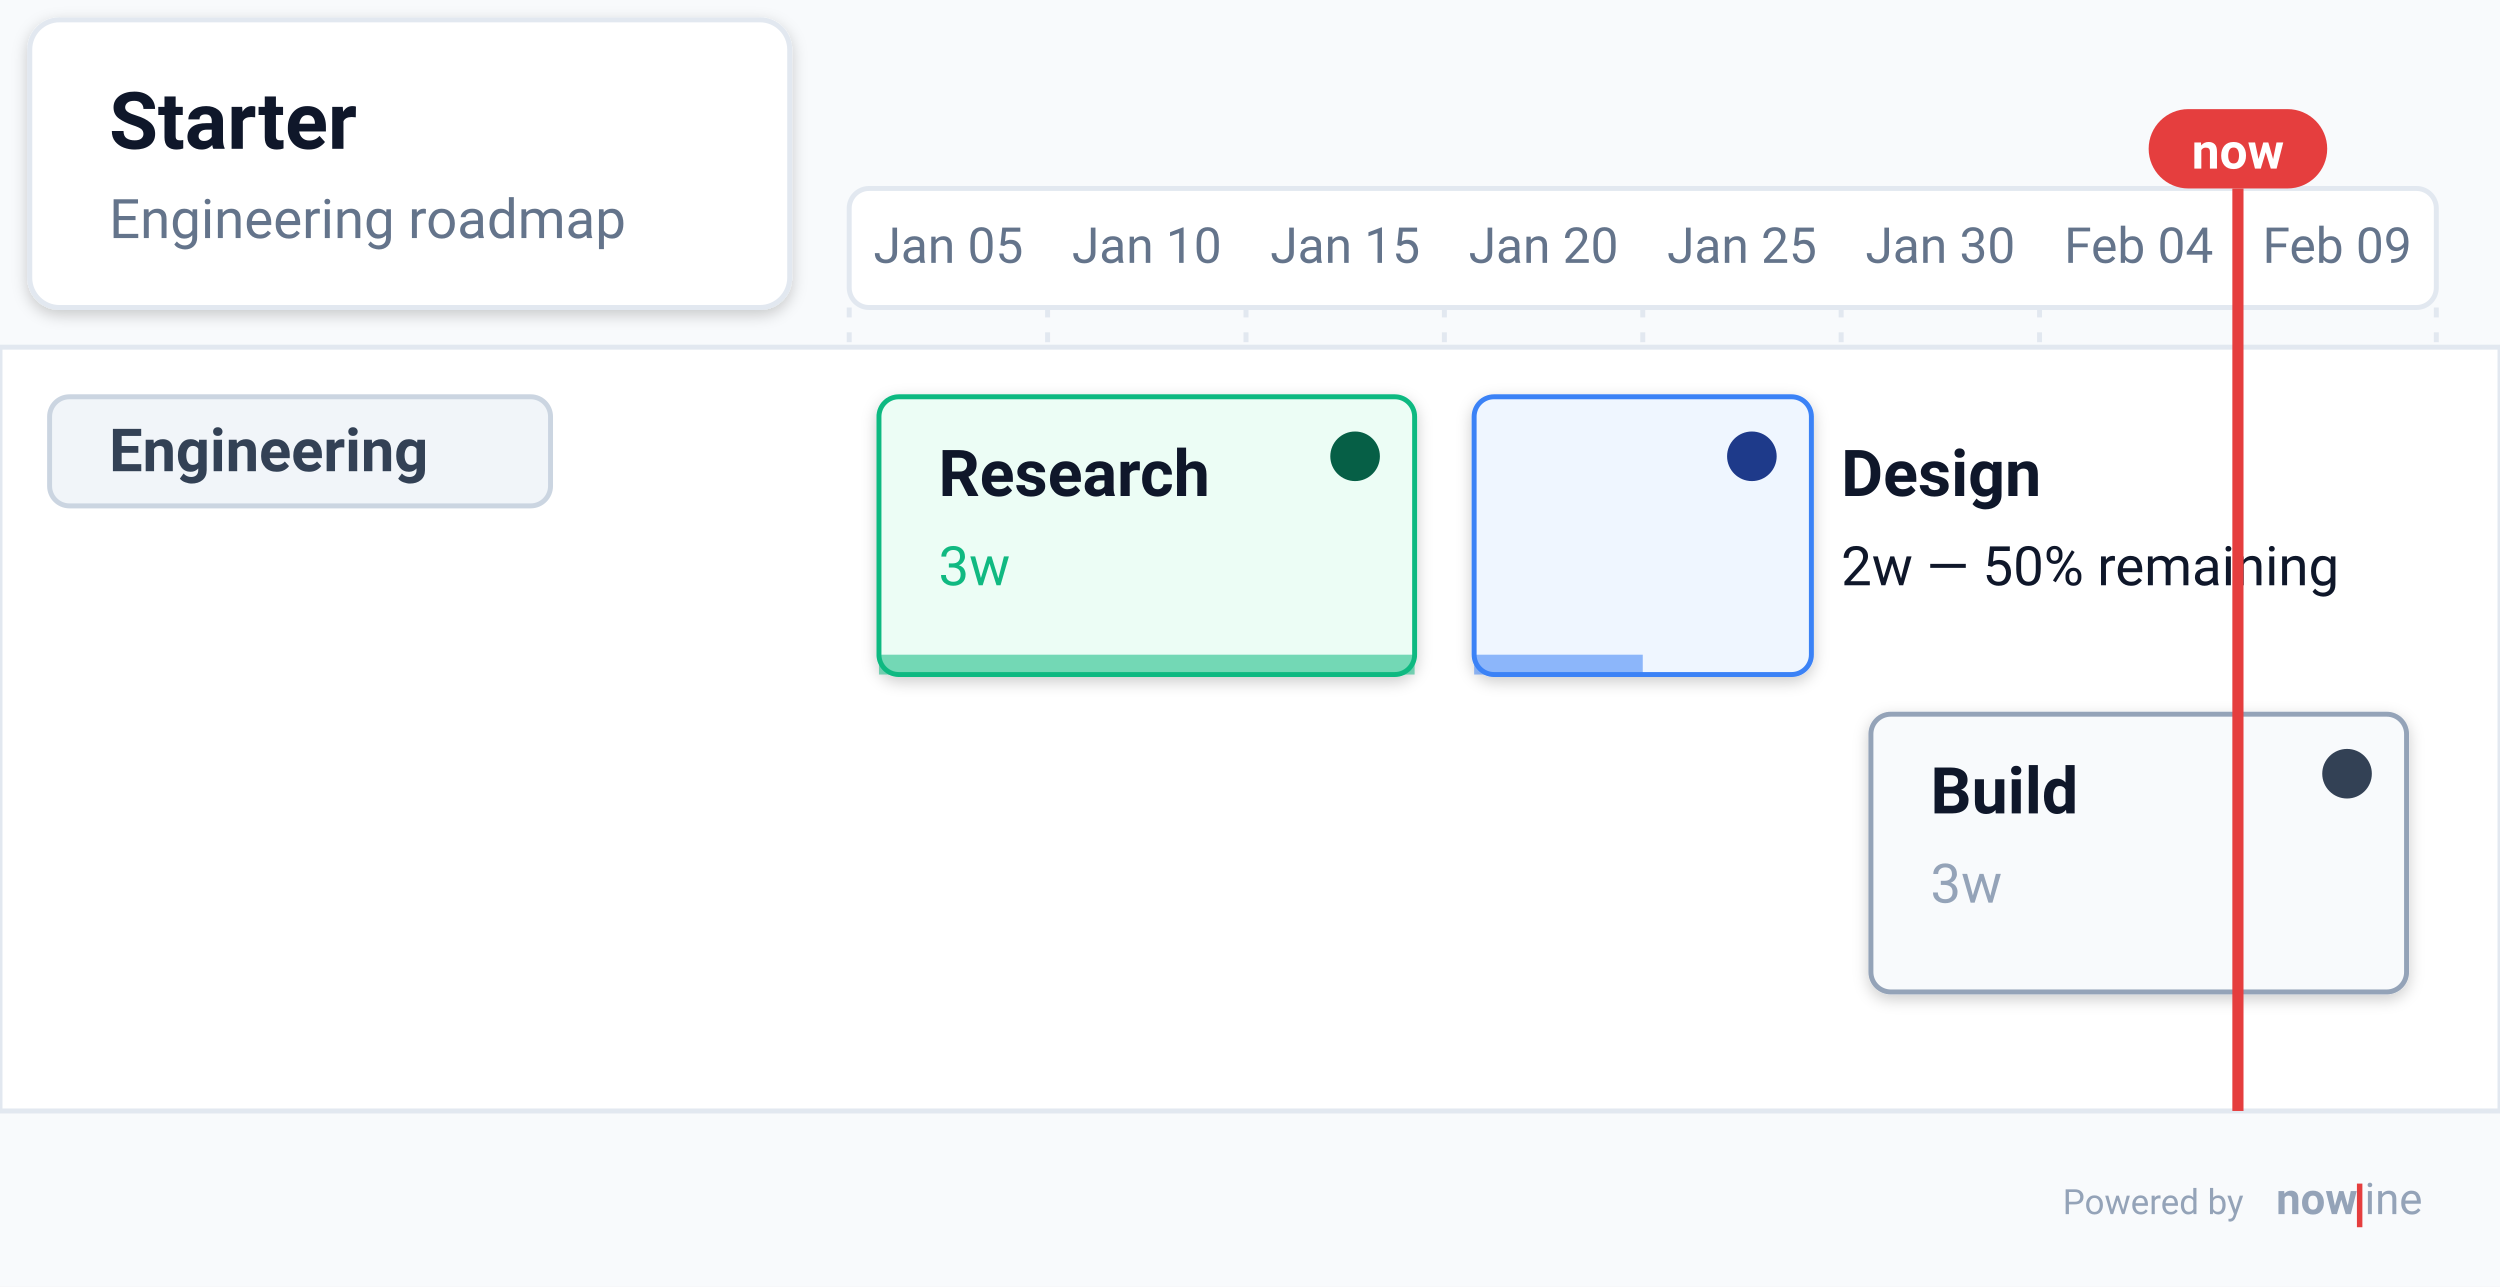
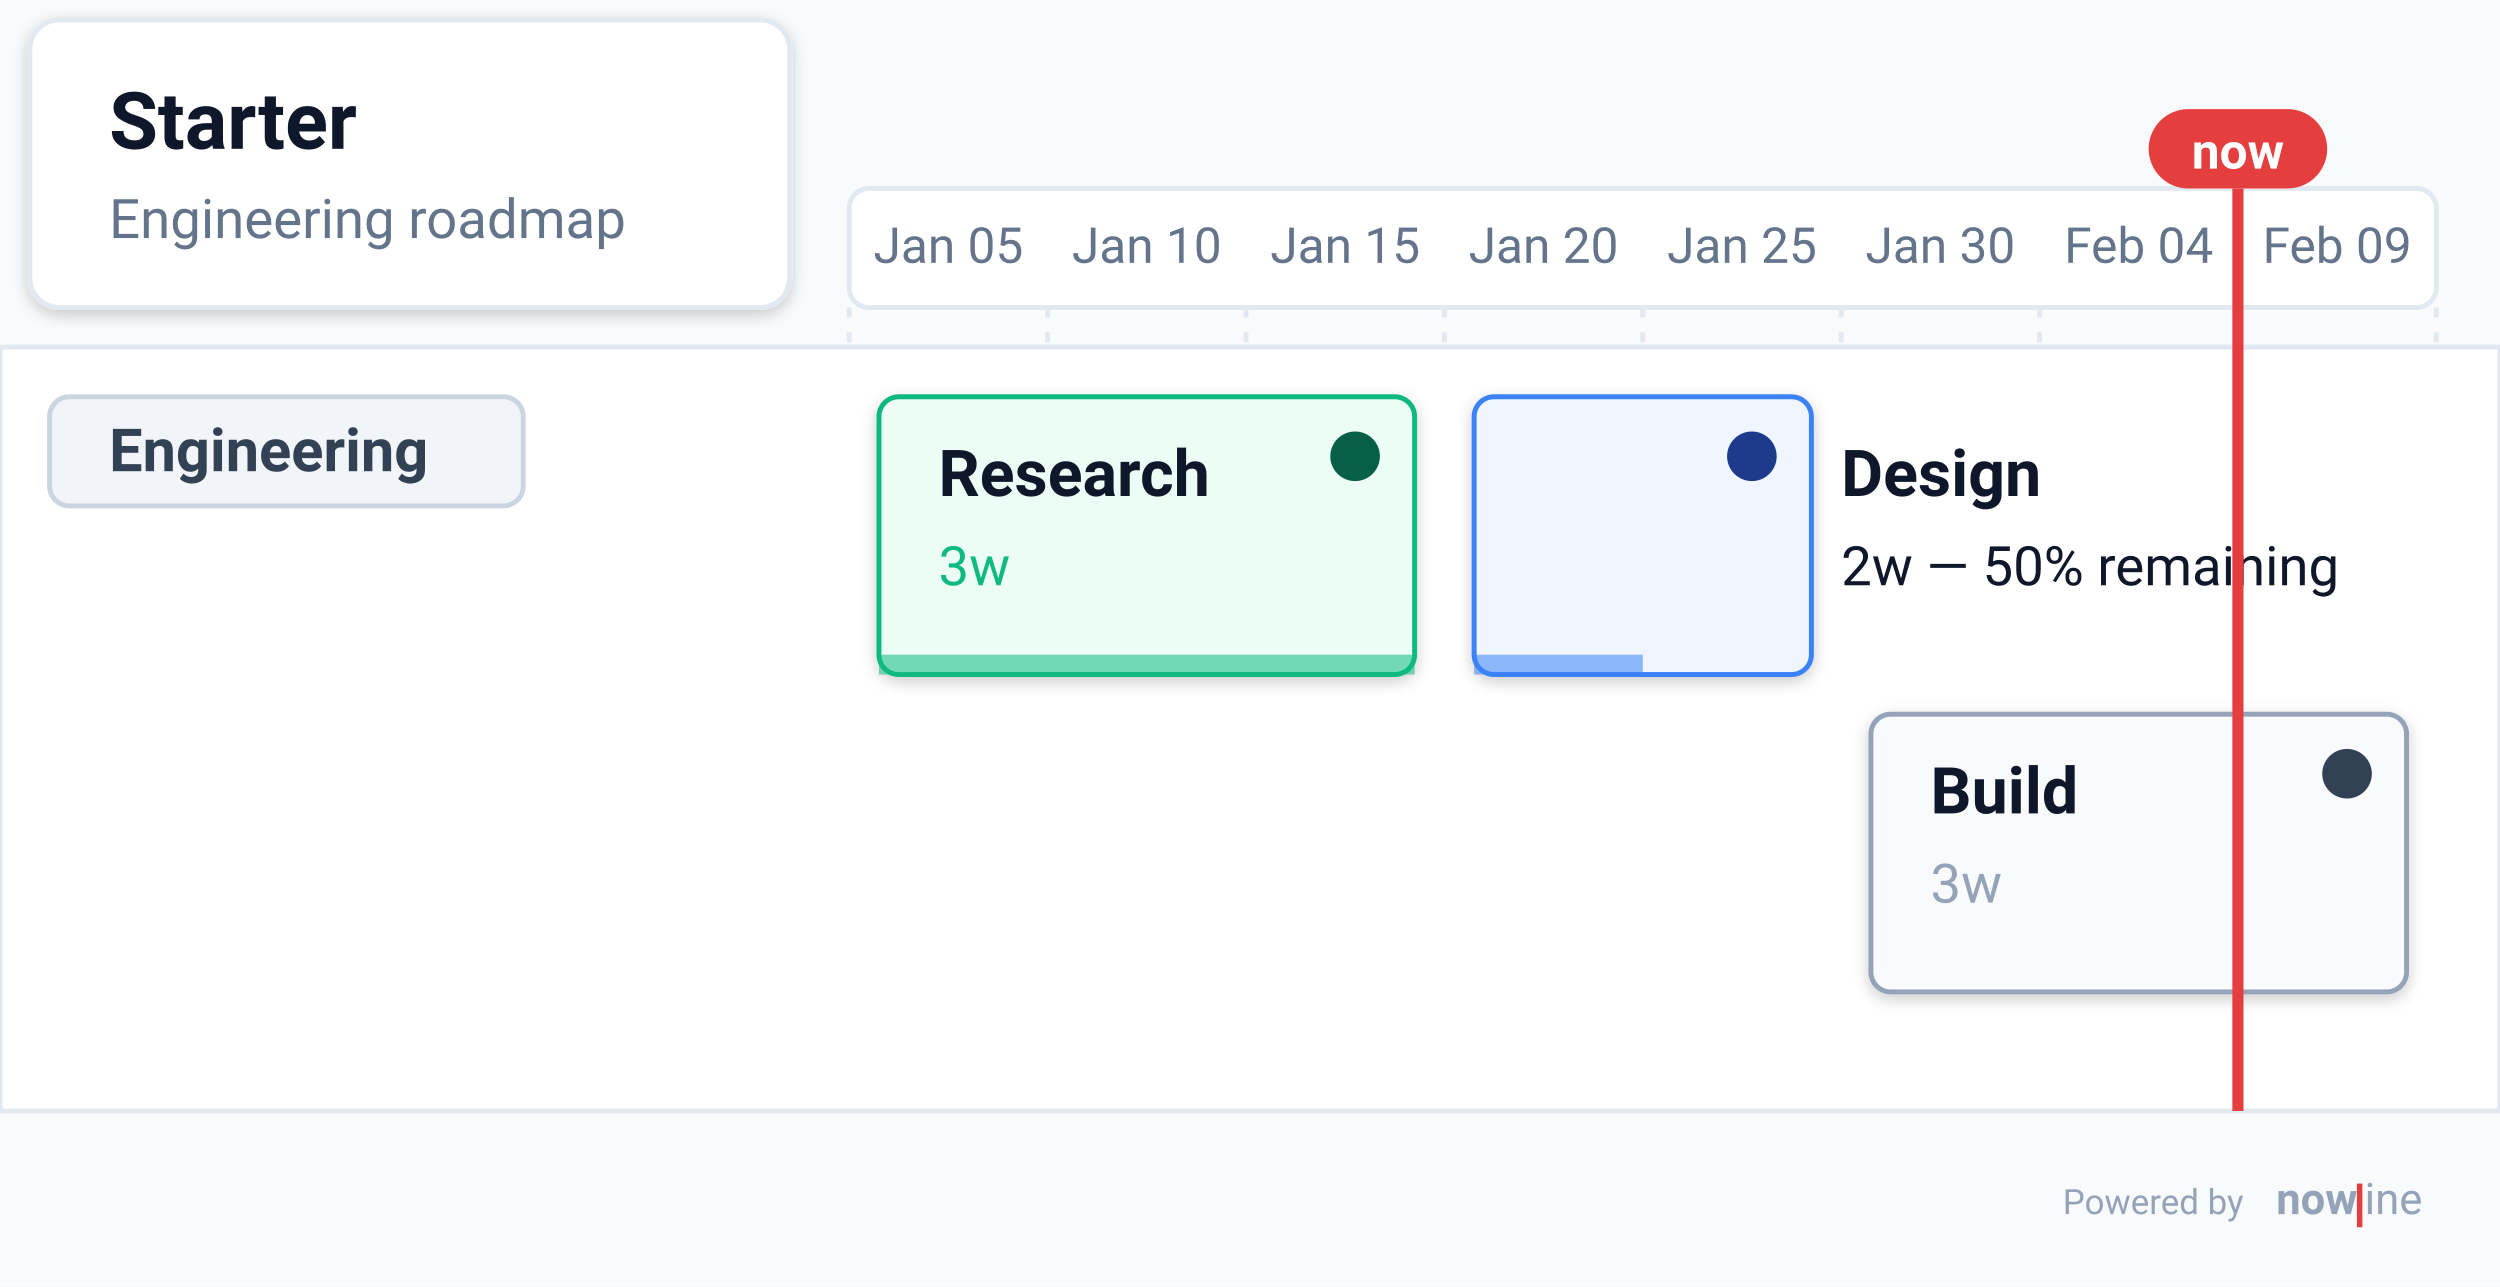
<svg xmlns="http://www.w3.org/2000/svg" data-generator="nowline" data-theme="light" height="259.44" viewBox="0 0 504.06 259.44" width="504.06">
  <defs>
    <filter height="200%" id="nl-0-root-shadow-subtle" width="200%" x="-50%" y="-50%">
      <feGaussianBlur in="SourceAlpha" stdDeviation="1.5" />
      <feOffset dx="0" dy="1" result="offsetblur" />
      <feComponentTransfer>
        <feFuncA type="linear" slope="0.2" />
      </feComponentTransfer>
      <feMerge>
        <feMergeNode />
        <feMergeNode in="SourceGraphic" />
      </feMerge>
    </filter>
    <filter height="200%" id="nl-0-root-shadow-fuzzy" width="200%" x="-50%" y="-50%">
      <feGaussianBlur in="SourceAlpha" stdDeviation="5" />
      <feOffset dx="0" dy="3" result="offsetblur" />
      <feComponentTransfer>
        <feFuncA type="linear" slope="0.3" />
      </feComponentTransfer>
      <feMerge>
        <feMergeNode />
        <feMergeNode in="SourceGraphic" />
      </feMerge>
    </filter>
    <filter height="200%" id="nl-0-root-shadow-hard" width="200%" x="-50%" y="-50%">
      <feGaussianBlur in="SourceAlpha" stdDeviation="0" />
      <feOffset dx="2" dy="2" result="offsetblur" />
      <feComponentTransfer>
        <feFuncA type="linear" slope="0.45" />
      </feComponentTransfer>
      <feMerge>
        <feMergeNode />
        <feMergeNode in="SourceGraphic" />
      </feMerge>
    </filter>
    <marker id="nl-arrow" viewBox="0 0 10 10" refX="9" refY="5" markerWidth="7" markerHeight="7" orient="auto">
      <path d="M 0 0 L 10 5 L 0 10 z" fill="#475569" />
    </marker>
    <marker id="nl-arrow-light" viewBox="0 0 10 10" refX="9" refY="5" markerWidth="7" markerHeight="7" orient="auto">
      <path d="M 0 0 L 10 5 L 0 10 z" fill="#94a3b8" />
    </marker>
    <marker id="nl-arrow-dark" viewBox="0 0 10 10" refX="9" refY="5" markerWidth="7" markerHeight="7" orient="auto">
      <path d="M 0 0 L 10 5 L 0 10 z" fill="#0f172a" />
    </marker>
  </defs>
  <rect fill="#f8fafc" height="259.44" width="504.06" x="0" y="0" />
  <g data-layer="timeline">
    <rect fill="#ffffff" height="24" rx="4" ry="4" stroke="#e2e8f0" stroke-width="1" width="320" x="171.22" y="38" />
    <text fill="#64748b" font-family="system-ui, -apple-system, &quot;Segoe UI&quot;, Roboto, sans-serif" font-size="10" text-anchor="middle" x="191.22" y="53">Jan 05</text>
    <line stroke="#e2e8f0" stroke-dasharray="2 3" stroke-width="1" x1="171.22" x2="171.22" y1="62" y2="224" />
    <text fill="#64748b" font-family="system-ui, -apple-system, &quot;Segoe UI&quot;, Roboto, sans-serif" font-size="10" text-anchor="middle" x="231.22" y="53">Jan 10</text>
    <line stroke="#e2e8f0" stroke-dasharray="2 3" stroke-width="1" x1="211.22" x2="211.22" y1="62" y2="224" />
    <text fill="#64748b" font-family="system-ui, -apple-system, &quot;Segoe UI&quot;, Roboto, sans-serif" font-size="10" text-anchor="middle" x="271.22" y="53">Jan 15</text>
    <line stroke="#e2e8f0" stroke-dasharray="2 3" stroke-width="1" x1="251.22" x2="251.22" y1="62" y2="224" />
    <text fill="#64748b" font-family="system-ui, -apple-system, &quot;Segoe UI&quot;, Roboto, sans-serif" font-size="10" text-anchor="middle" x="311.22" y="53">Jan 20</text>
    <line stroke="#e2e8f0" stroke-dasharray="2 3" stroke-width="1" x1="291.22" x2="291.22" y1="62" y2="224" />
    <text fill="#64748b" font-family="system-ui, -apple-system, &quot;Segoe UI&quot;, Roboto, sans-serif" font-size="10" text-anchor="middle" x="351.22" y="53">Jan 25</text>
    <line stroke="#e2e8f0" stroke-dasharray="2 3" stroke-width="1" x1="331.22" x2="331.22" y1="62" y2="224" />
    <text fill="#64748b" font-family="system-ui, -apple-system, &quot;Segoe UI&quot;, Roboto, sans-serif" font-size="10" text-anchor="middle" x="391.22" y="53">Jan 30</text>
    <line stroke="#e2e8f0" stroke-dasharray="2 3" stroke-width="1" x1="371.22" x2="371.22" y1="62" y2="224" />
    <text fill="#64748b" font-family="system-ui, -apple-system, &quot;Segoe UI&quot;, Roboto, sans-serif" font-size="10" text-anchor="middle" x="431.22" y="53">Feb 04</text>
    <line stroke="#e2e8f0" stroke-dasharray="2 3" stroke-width="1" x1="411.22" x2="411.22" y1="62" y2="224" />
    <text fill="#64748b" font-family="system-ui, -apple-system, &quot;Segoe UI&quot;, Roboto, sans-serif" font-size="10" text-anchor="middle" x="471.22" y="53">Feb 09</text>
    <line stroke="#e2e8f0" stroke-dasharray="2 3" stroke-width="1" x1="451.22" x2="451.22" y1="62" y2="224" />
    <line stroke="#e2e8f0" stroke-dasharray="2 3" stroke-width="1" x1="491.22" x2="491.22" y1="62" y2="224" />
  </g>
  <g data-id="engineering" data-layer="swimlane">
    <rect fill="#ffffff" height="154" stroke="#e2e8f0" stroke-width="1" width="504.06" x="0" y="70" />
-     <rect fill="#f1f5f9" height="22" rx="4" ry="4" stroke="#cbd5e1" stroke-width="1" width="101" x="10" y="80" />
+     <rect fill="#f1f5f9" height="22" rx="4" ry="4" stroke="#cbd5e1" stroke-width="1" width="95.5" x="10" y="80" />
    <text fill="#334155" font-family="system-ui, -apple-system, &quot;Segoe UI&quot;, Roboto, sans-serif" font-size="12" font-weight="600" x="22" y="95">Engineering</text>
    <g data-id="research" data-layer="item">
      <rect fill="#ecfdf5" filter="url(#nl-0-root-shadow-subtle)" height="56" rx="4" ry="4" stroke="#10b981" stroke-width="1" width="108" x="177.22" y="80" />
      <rect fill="#10b981" height="4" opacity="0.55" width="108" x="177.22" y="132" />
      <circle cx="273.22" cy="92" fill="#065f46" r="5" />
      <text fill="#0f172a" font-family="system-ui, -apple-system, &quot;Segoe UI&quot;, Roboto, sans-serif" font-size="13" font-weight="600" x="189.22" y="100">Research</text>
      <text fill="#10b981" font-family="system-ui, -apple-system, &quot;Segoe UI&quot;, Roboto, sans-serif" font-size="11" x="189.22" y="118">3w</text>
    </g>
    <g data-id="design" data-layer="item">
      <rect fill="#eff6ff" filter="url(#nl-0-root-shadow-subtle)" height="56" rx="4" ry="4" stroke="#3b82f6" stroke-width="1" width="68" x="297.22" y="80" />
      <rect fill="#3b82f6" height="4" opacity="0.55" width="34" x="297.22" y="132" />
      <circle cx="353.22" cy="92" fill="#1e3a8a" r="5" />
      <text fill="#0f172a" font-family="system-ui, -apple-system, &quot;Segoe UI&quot;, Roboto, sans-serif" font-size="13" font-weight="600" x="371.22" y="100">Design</text>
      <text fill="#0f172a" font-family="system-ui, -apple-system, &quot;Segoe UI&quot;, Roboto, sans-serif" font-size="11" x="371.22" y="118">2w — 50% remaining</text>
    </g>
    <g data-id="build" data-layer="item">
      <rect fill="#f8fafc" filter="url(#nl-0-root-shadow-subtle)" height="56" rx="4" ry="4" stroke="#94a3b8" stroke-width="1" width="108" x="377.22" y="144" />
      <circle cx="473.22" cy="156" fill="#334155" r="5" />
      <text fill="#0f172a" font-family="system-ui, -apple-system, &quot;Segoe UI&quot;, Roboto, sans-serif" font-size="13" font-weight="600" x="389.22" y="164">Build</text>
      <text fill="#94a3b8" font-family="system-ui, -apple-system, &quot;Segoe UI&quot;, Roboto, sans-serif" font-size="11" x="389.22" y="182">3w</text>
    </g>
  </g>
  <g data-layer="nowline">
    <line stroke="#e53e3e" stroke-width="2.25" x1="451.22" x2="451.22" y1="38" y2="224" />
    <rect fill="#e53e3e" height="16" rx="8" ry="8" width="36" x="433.22" y="22" />
    <text fill="#ffffff" font-family="system-ui, -apple-system, &quot;Segoe UI&quot;, Roboto, sans-serif" font-size="10" font-weight="700" text-anchor="middle" x="451.22" y="34">now</text>
  </g>
  <g data-id="nl-0-root-header" data-layer="header">
    <rect fill="#ffffff" filter="url(#nl-0-root-shadow-subtle)" height="58" rx="6" ry="6" stroke="#e2e8f0" stroke-width="1" width="153.22" x="6" y="4" />
    <text fill="#0f172a" font-family="system-ui, -apple-system, &quot;Segoe UI&quot;, Roboto, sans-serif" font-size="16" font-weight="600" x="22" y="30">Starter</text>
    <text fill="#64748b" font-family="system-ui, -apple-system, &quot;Segoe UI&quot;, Roboto, sans-serif" font-size="11" x="22" y="48">Engineering roadmap</text>
  </g>
  <a aria-label="Powered by nowline" href="https://nowline.io" rel="noopener" target="_blank">
    <g data-layer="attribution">
      <g transform="translate(415.9 236) scale(0.22)">
        <text fill="#94a3b8" font-family="system-ui, -apple-system, &quot;Segoe UI&quot;, Roboto, sans-serif" font-size="32" font-weight="400" x="0" y="40">Powered by</text>
        <text fill="#94a3b8" font-family="system-ui, -apple-system, &quot;Segoe UI&quot;, Roboto, sans-serif" font-size="40" font-weight="700" x="195.6" y="40">now</text>
        <rect fill="#e53e3e" height="40" width="5" x="269.6" y="12" />
        <text fill="#94a3b8" font-family="system-ui, -apple-system, &quot;Segoe UI&quot;, Roboto, sans-serif" font-size="40" font-weight="400" x="276.6" y="40">ine</text>
      </g>
    </g>
  </a>
</svg>
